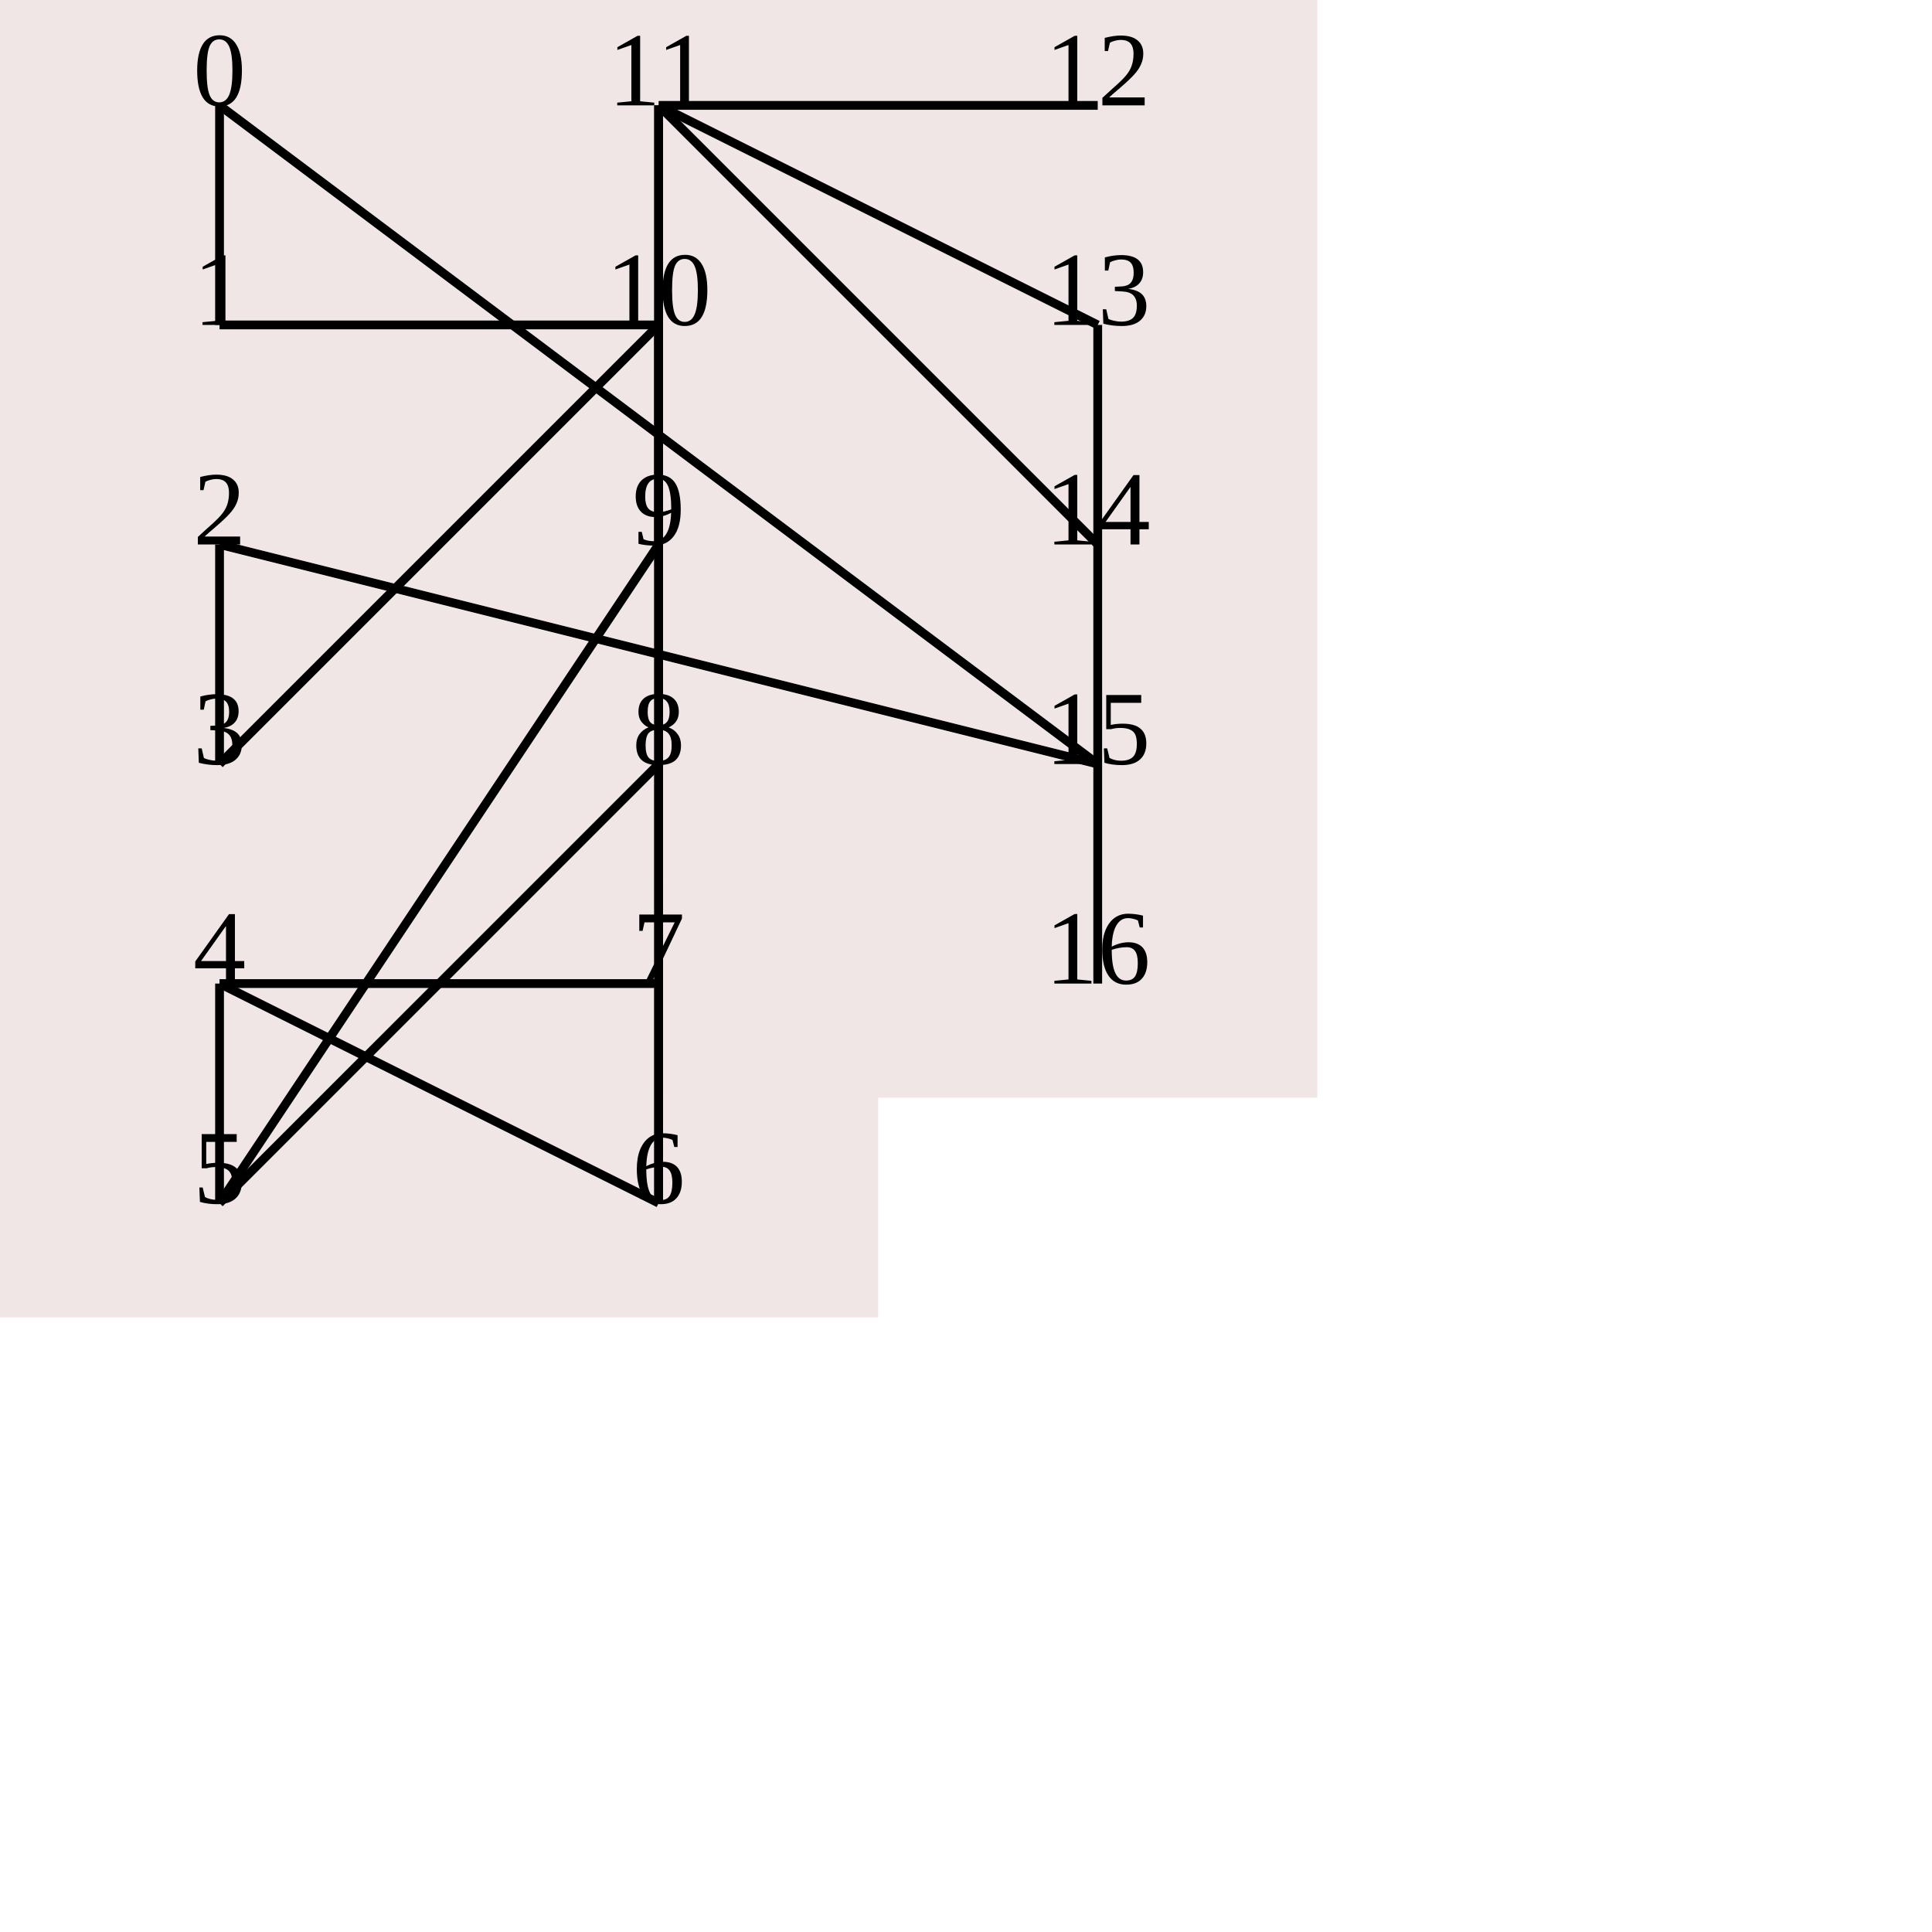
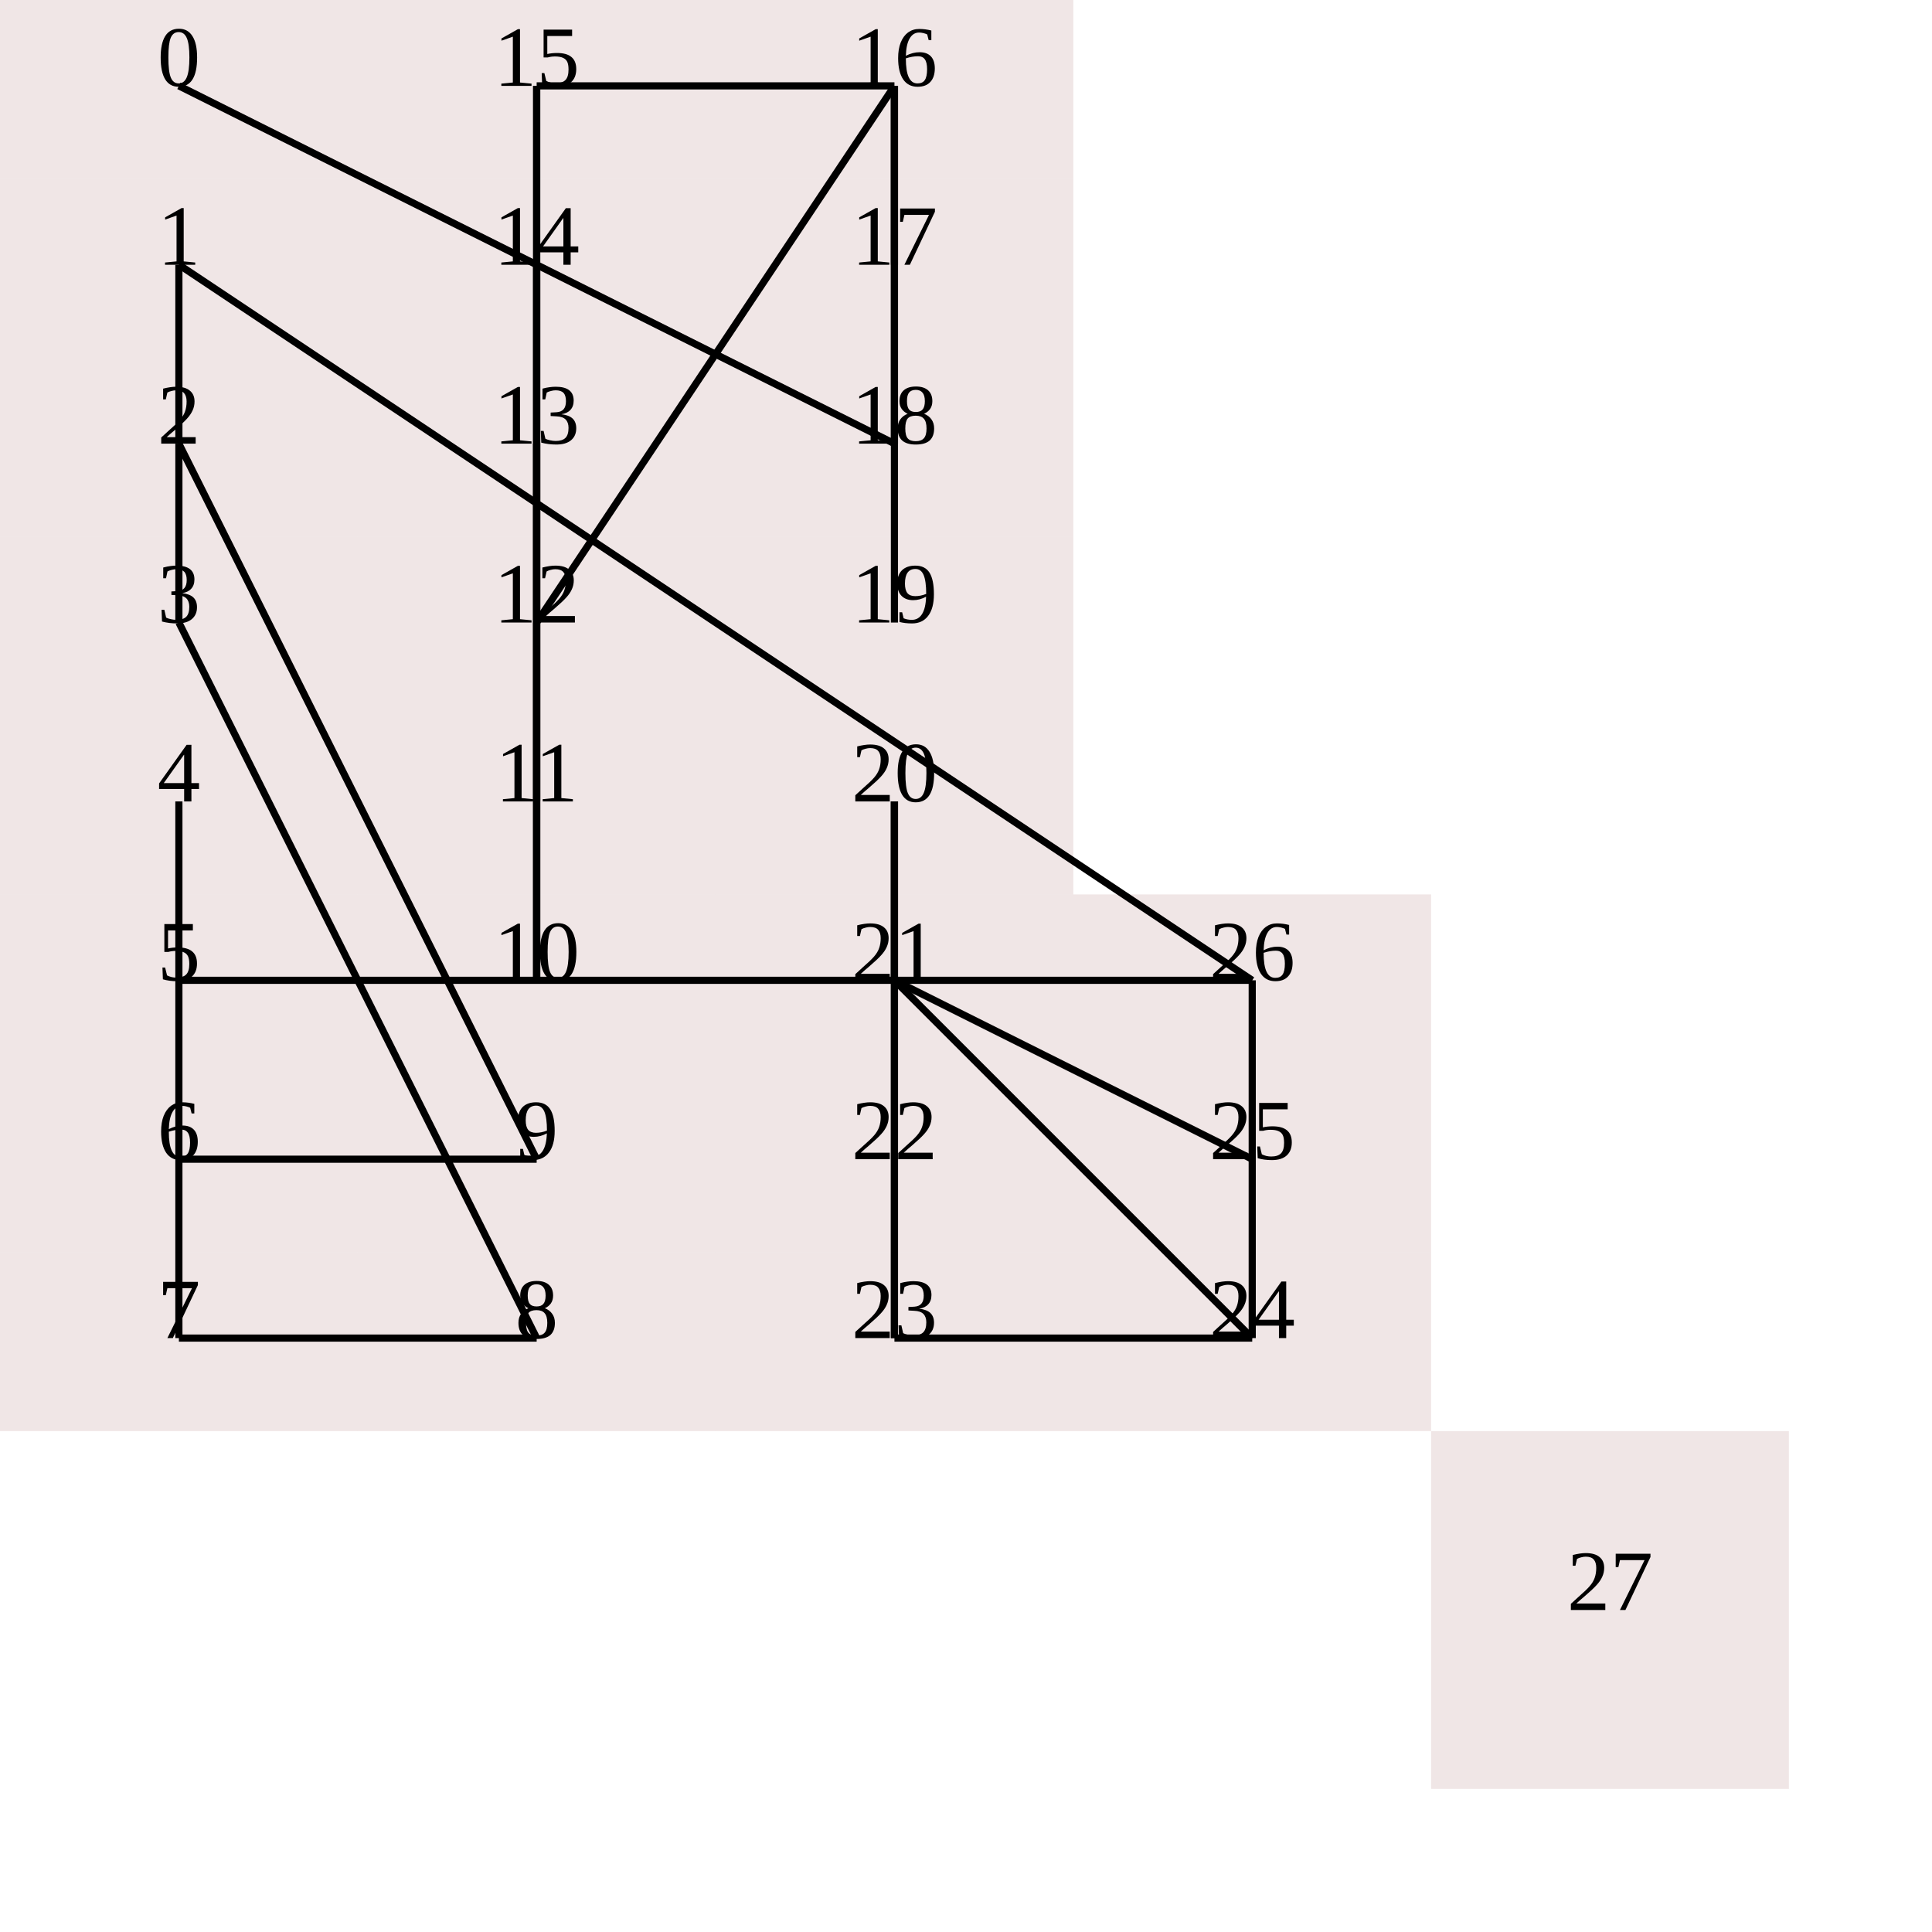
- <svg xmlns="http://www.w3.org/2000/svg" width="220" height="220">
-   <rect x="0" y="0" width="220" height="220" fill="rgb(255,255,255)" />
-   <rect x="0" y="0" width="200" height="200" fill="rgba(255,255,255,1)" />
+ <svg xmlns="http://www.w3.org/2000/svg" width="270" height="270">
+   <rect x="0" y="0" width="270" height="270" fill="rgb(255,255,255)" />
+   <rect x="0" y="0" width="225" height="225" fill="rgba(255,255,255,1)" />
  <rect x="0" y="0" width="50" height="25" fill="rgba(100,0,0,0.1)" />
  <text x="25" y="12" text-anchor="middle" alignment-baseline="middle" fill="black">0</text>
  <rect x="0" y="25" width="50" height="25" fill="rgba(100,0,0,0.1)" />
  <text x="25" y="37" text-anchor="middle" alignment-baseline="middle" fill="black">1</text>
  <rect x="0" y="50" width="50" height="25" fill="rgba(100,0,0,0.1)" />
  <text x="25" y="62" text-anchor="middle" alignment-baseline="middle" fill="black">2</text>
  <rect x="0" y="75" width="50" height="25" fill="rgba(100,0,0,0.1)" />
  <text x="25" y="87" text-anchor="middle" alignment-baseline="middle" fill="black">3</text>
  <rect x="0" y="100" width="50" height="25" fill="rgba(100,0,0,0.1)" />
  <text x="25" y="112" text-anchor="middle" alignment-baseline="middle" fill="black">4</text>
  <rect x="0" y="125" width="50" height="25" fill="rgba(100,0,0,0.1)" />
  <text x="25" y="137" text-anchor="middle" alignment-baseline="middle" fill="black">5</text>
+   <rect x="0" y="150" width="50" height="25" fill="rgba(100,0,0,0.1)" />
+   <text x="25" y="162" text-anchor="middle" alignment-baseline="middle" fill="black">6</text>
+   <rect x="0" y="175" width="50" height="25" fill="rgba(100,0,0,0.1)" />
+   <text x="25" y="187" text-anchor="middle" alignment-baseline="middle" fill="black">7</text>
+   <rect x="50" y="175" width="50" height="25" fill="rgba(100,0,0,0.1)" />
+   <text x="75" y="187" text-anchor="middle" alignment-baseline="middle" fill="black">8</text>
+   <rect x="50" y="150" width="50" height="25" fill="rgba(100,0,0,0.1)" />
+   <text x="75" y="162" text-anchor="middle" alignment-baseline="middle" fill="black">9</text>
  <rect x="50" y="125" width="50" height="25" fill="rgba(100,0,0,0.1)" />
-   <text x="75" y="137" text-anchor="middle" alignment-baseline="middle" fill="black">6</text>
+   <text x="75" y="137" text-anchor="middle" alignment-baseline="middle" fill="black">10</text>
  <rect x="50" y="100" width="50" height="25" fill="rgba(100,0,0,0.1)" />
-   <text x="75" y="112" text-anchor="middle" alignment-baseline="middle" fill="black">7</text>
+   <text x="75" y="112" text-anchor="middle" alignment-baseline="middle" fill="black">11</text>
  <rect x="50" y="75" width="50" height="25" fill="rgba(100,0,0,0.1)" />
-   <text x="75" y="87" text-anchor="middle" alignment-baseline="middle" fill="black">8</text>
+   <text x="75" y="87" text-anchor="middle" alignment-baseline="middle" fill="black">12</text>
  <rect x="50" y="50" width="50" height="25" fill="rgba(100,0,0,0.1)" />
-   <text x="75" y="62" text-anchor="middle" alignment-baseline="middle" fill="black">9</text>
+   <text x="75" y="62" text-anchor="middle" alignment-baseline="middle" fill="black">13</text>
  <rect x="50" y="25" width="50" height="25" fill="rgba(100,0,0,0.1)" />
-   <text x="75" y="37" text-anchor="middle" alignment-baseline="middle" fill="black">10</text>
+   <text x="75" y="37" text-anchor="middle" alignment-baseline="middle" fill="black">14</text>
  <rect x="50" y="0" width="50" height="25" fill="rgba(100,0,0,0.1)" />
-   <text x="75" y="12" text-anchor="middle" alignment-baseline="middle" fill="black">11</text>
+   <text x="75" y="12" text-anchor="middle" alignment-baseline="middle" fill="black">15</text>
  <rect x="100" y="0" width="50" height="25" fill="rgba(100,0,0,0.1)" />
-   <text x="125" y="12" text-anchor="middle" alignment-baseline="middle" fill="black">12</text>
+   <text x="125" y="12" text-anchor="middle" alignment-baseline="middle" fill="black">16</text>
  <rect x="100" y="25" width="50" height="25" fill="rgba(100,0,0,0.1)" />
-   <text x="125" y="37" text-anchor="middle" alignment-baseline="middle" fill="black">13</text>
+   <text x="125" y="37" text-anchor="middle" alignment-baseline="middle" fill="black">17</text>
  <rect x="100" y="50" width="50" height="25" fill="rgba(100,0,0,0.1)" />
-   <text x="125" y="62" text-anchor="middle" alignment-baseline="middle" fill="black">14</text>
+   <text x="125" y="62" text-anchor="middle" alignment-baseline="middle" fill="black">18</text>
  <rect x="100" y="75" width="50" height="25" fill="rgba(100,0,0,0.1)" />
-   <text x="125" y="87" text-anchor="middle" alignment-baseline="middle" fill="black">15</text>
+   <text x="125" y="87" text-anchor="middle" alignment-baseline="middle" fill="black">19</text>
  <rect x="100" y="100" width="50" height="25" fill="rgba(100,0,0,0.1)" />
-   <text x="125" y="112" text-anchor="middle" alignment-baseline="middle" fill="black">16</text>
-   <line x1="25" y1="12" x2="125" y2="87" stroke="black" stroke-width="1" />
-   <line x1="25" y1="12" x2="25" y2="37" stroke="black" stroke-width="1" />
-   <line x1="25" y1="37" x2="75" y2="37" stroke="black" stroke-width="1" />
-   <line x1="25" y1="62" x2="125" y2="87" stroke="black" stroke-width="1" />
+   <text x="125" y="112" text-anchor="middle" alignment-baseline="middle" fill="black">20</text>
+   <rect x="100" y="125" width="50" height="25" fill="rgba(100,0,0,0.1)" />
+   <text x="125" y="137" text-anchor="middle" alignment-baseline="middle" fill="black">21</text>
+   <rect x="100" y="150" width="50" height="25" fill="rgba(100,0,0,0.1)" />
+   <text x="125" y="162" text-anchor="middle" alignment-baseline="middle" fill="black">22</text>
+   <rect x="100" y="175" width="50" height="25" fill="rgba(100,0,0,0.1)" />
+   <text x="125" y="187" text-anchor="middle" alignment-baseline="middle" fill="black">23</text>
+   <rect x="150" y="175" width="50" height="25" fill="rgba(100,0,0,0.1)" />
+   <text x="175" y="187" text-anchor="middle" alignment-baseline="middle" fill="black">24</text>
+   <rect x="150" y="150" width="50" height="25" fill="rgba(100,0,0,0.1)" />
+   <text x="175" y="162" text-anchor="middle" alignment-baseline="middle" fill="black">25</text>
+   <rect x="150" y="125" width="50" height="25" fill="rgba(100,0,0,0.1)" />
+   <text x="175" y="137" text-anchor="middle" alignment-baseline="middle" fill="black">26</text>
+   <rect x="200" y="200" width="50" height="50" fill="rgba(100,0,0,0.1)" />
+   <text x="225" y="225" text-anchor="middle" alignment-baseline="middle" fill="black">27</text>
+   <line x1="25" y1="12" x2="125" y2="62" stroke="black" stroke-width="1" />
+   <line x1="25" y1="37" x2="25" y2="62" stroke="black" stroke-width="1" />
+   <line x1="25" y1="37" x2="175" y2="137" stroke="black" stroke-width="1" />
+   <line x1="25" y1="62" x2="75" y2="162" stroke="black" stroke-width="1" />
  <line x1="25" y1="62" x2="25" y2="87" stroke="black" stroke-width="1" />
-   <line x1="25" y1="87" x2="75" y2="37" stroke="black" stroke-width="1" />
-   <line x1="25" y1="112" x2="75" y2="137" stroke="black" stroke-width="1" />
+   <line x1="25" y1="87" x2="75" y2="187" stroke="black" stroke-width="1" />
  <line x1="25" y1="112" x2="25" y2="137" stroke="black" stroke-width="1" />
-   <line x1="25" y1="112" x2="75" y2="112" stroke="black" stroke-width="1" />
-   <line x1="25" y1="137" x2="75" y2="62" stroke="black" stroke-width="1" />
-   <line x1="25" y1="137" x2="75" y2="87" stroke="black" stroke-width="1" />
-   <line x1="75" y1="137" x2="75" y2="12" stroke="black" stroke-width="1" />
+   <line x1="25" y1="137" x2="175" y2="137" stroke="black" stroke-width="1" />
+   <line x1="25" y1="137" x2="25" y2="162" stroke="black" stroke-width="1" />
+   <line x1="25" y1="162" x2="75" y2="162" stroke="black" stroke-width="1" />
+   <line x1="25" y1="162" x2="25" y2="187" stroke="black" stroke-width="1" />
+   <line x1="25" y1="187" x2="75" y2="187" stroke="black" stroke-width="1" />
+   <line x1="75" y1="137" x2="75" y2="87" stroke="black" stroke-width="1" />
+   <line x1="75" y1="137" x2="75" y2="62" stroke="black" stroke-width="1" />
  <line x1="75" y1="137" x2="75" y2="112" stroke="black" stroke-width="1" />
-   <line x1="75" y1="112" x2="75" y2="87" stroke="black" stroke-width="1" />
+   <line x1="75" y1="112" x2="75" y2="12" stroke="black" stroke-width="1" />
+   <line x1="75" y1="112" x2="75" y2="37" stroke="black" stroke-width="1" />
  <line x1="75" y1="87" x2="75" y2="62" stroke="black" stroke-width="1" />
+   <line x1="75" y1="87" x2="125" y2="12" stroke="black" stroke-width="1" />
  <line x1="75" y1="62" x2="75" y2="37" stroke="black" stroke-width="1" />
-   <line x1="75" y1="62" x2="75" y2="12" stroke="black" stroke-width="1" />
-   <line x1="75" y1="12" x2="125" y2="37" stroke="black" stroke-width="1" />
-   <line x1="75" y1="12" x2="125" y2="62" stroke="black" stroke-width="1" />
+   <line x1="75" y1="37" x2="75" y2="12" stroke="black" stroke-width="1" />
  <line x1="75" y1="12" x2="125" y2="12" stroke="black" stroke-width="1" />
-   <line x1="125" y1="37" x2="125" y2="112" stroke="black" stroke-width="1" />
+   <line x1="125" y1="12" x2="125" y2="37" stroke="black" stroke-width="1" />
+   <line x1="125" y1="12" x2="125" y2="87" stroke="black" stroke-width="1" />
+   <line x1="125" y1="12" x2="125" y2="62" stroke="black" stroke-width="1" />
+   <line x1="125" y1="112" x2="125" y2="137" stroke="black" stroke-width="1" />
+   <line x1="125" y1="112" x2="125" y2="162" stroke="black" stroke-width="1" />
+   <line x1="125" y1="112" x2="125" y2="187" stroke="black" stroke-width="1" />
+   <line x1="125" y1="137" x2="175" y2="187" stroke="black" stroke-width="1" />
+   <line x1="125" y1="137" x2="175" y2="162" stroke="black" stroke-width="1" />
+   <line x1="125" y1="162" x2="125" y2="187" stroke="black" stroke-width="1" />
+   <line x1="125" y1="187" x2="175" y2="187" stroke="black" stroke-width="1" />
+   <line x1="175" y1="187" x2="175" y2="162" stroke="black" stroke-width="1" />
+   <line x1="175" y1="162" x2="175" y2="137" stroke="black" stroke-width="1" />
</svg>
